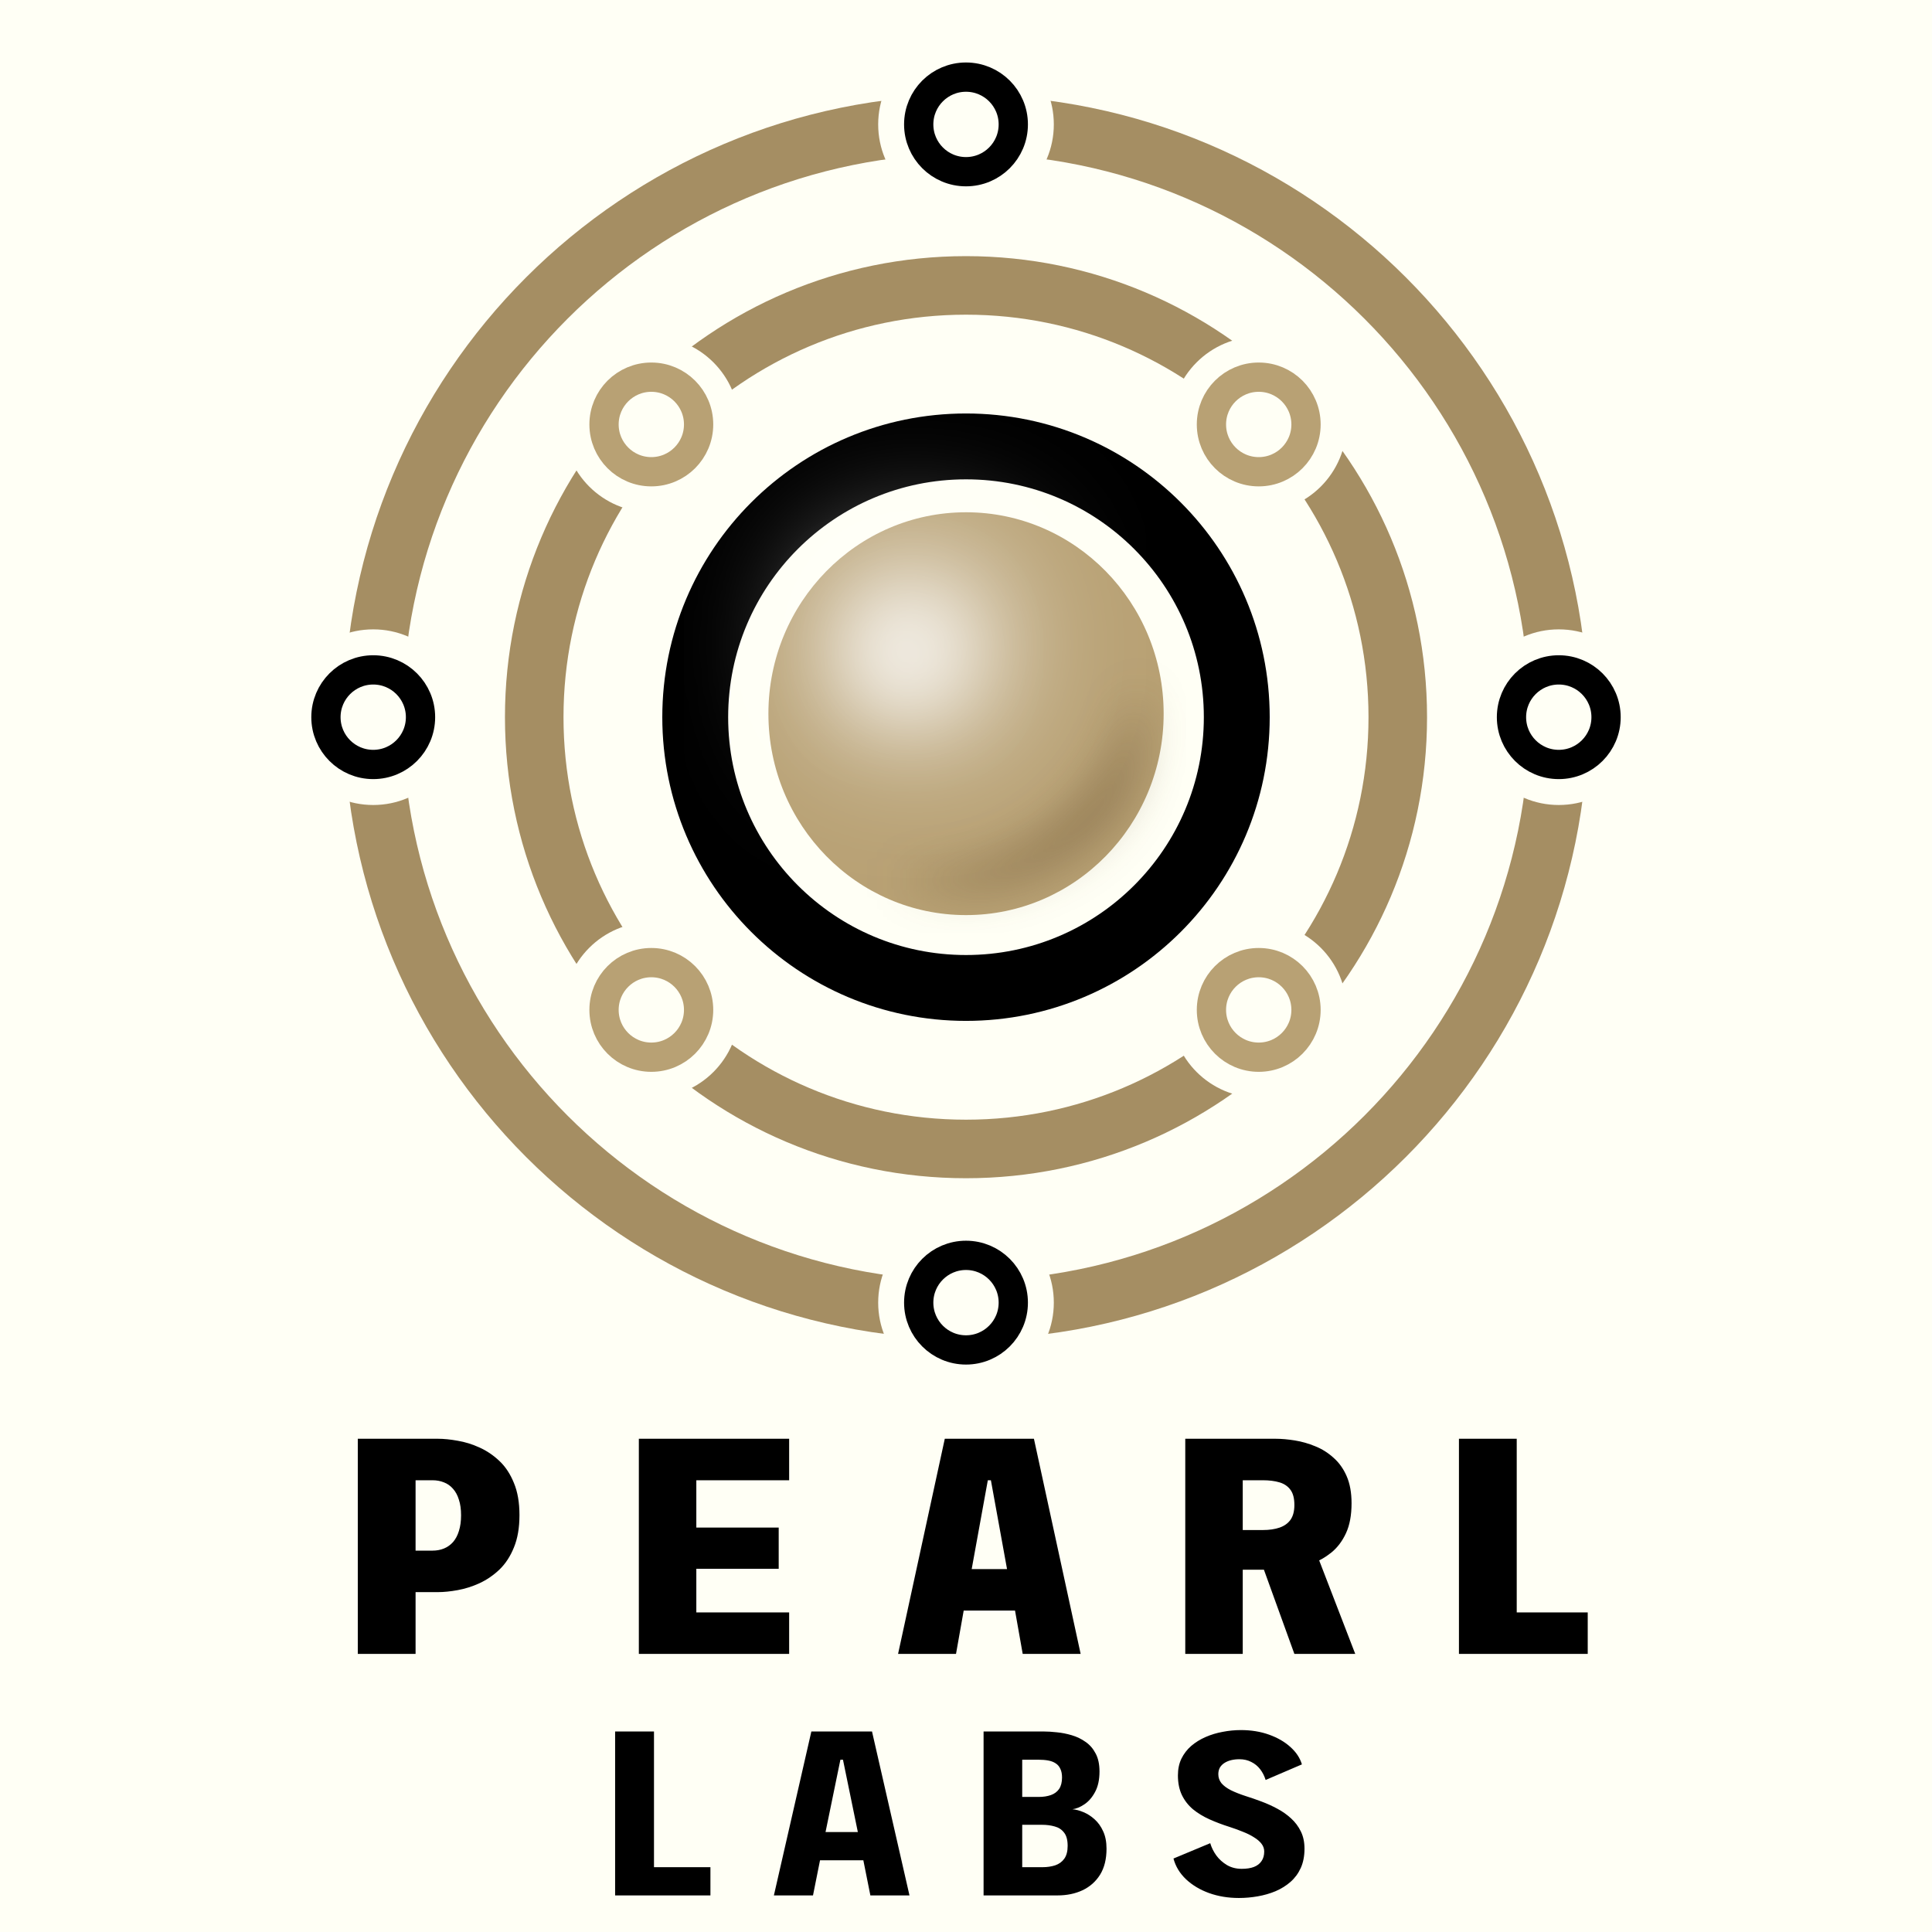
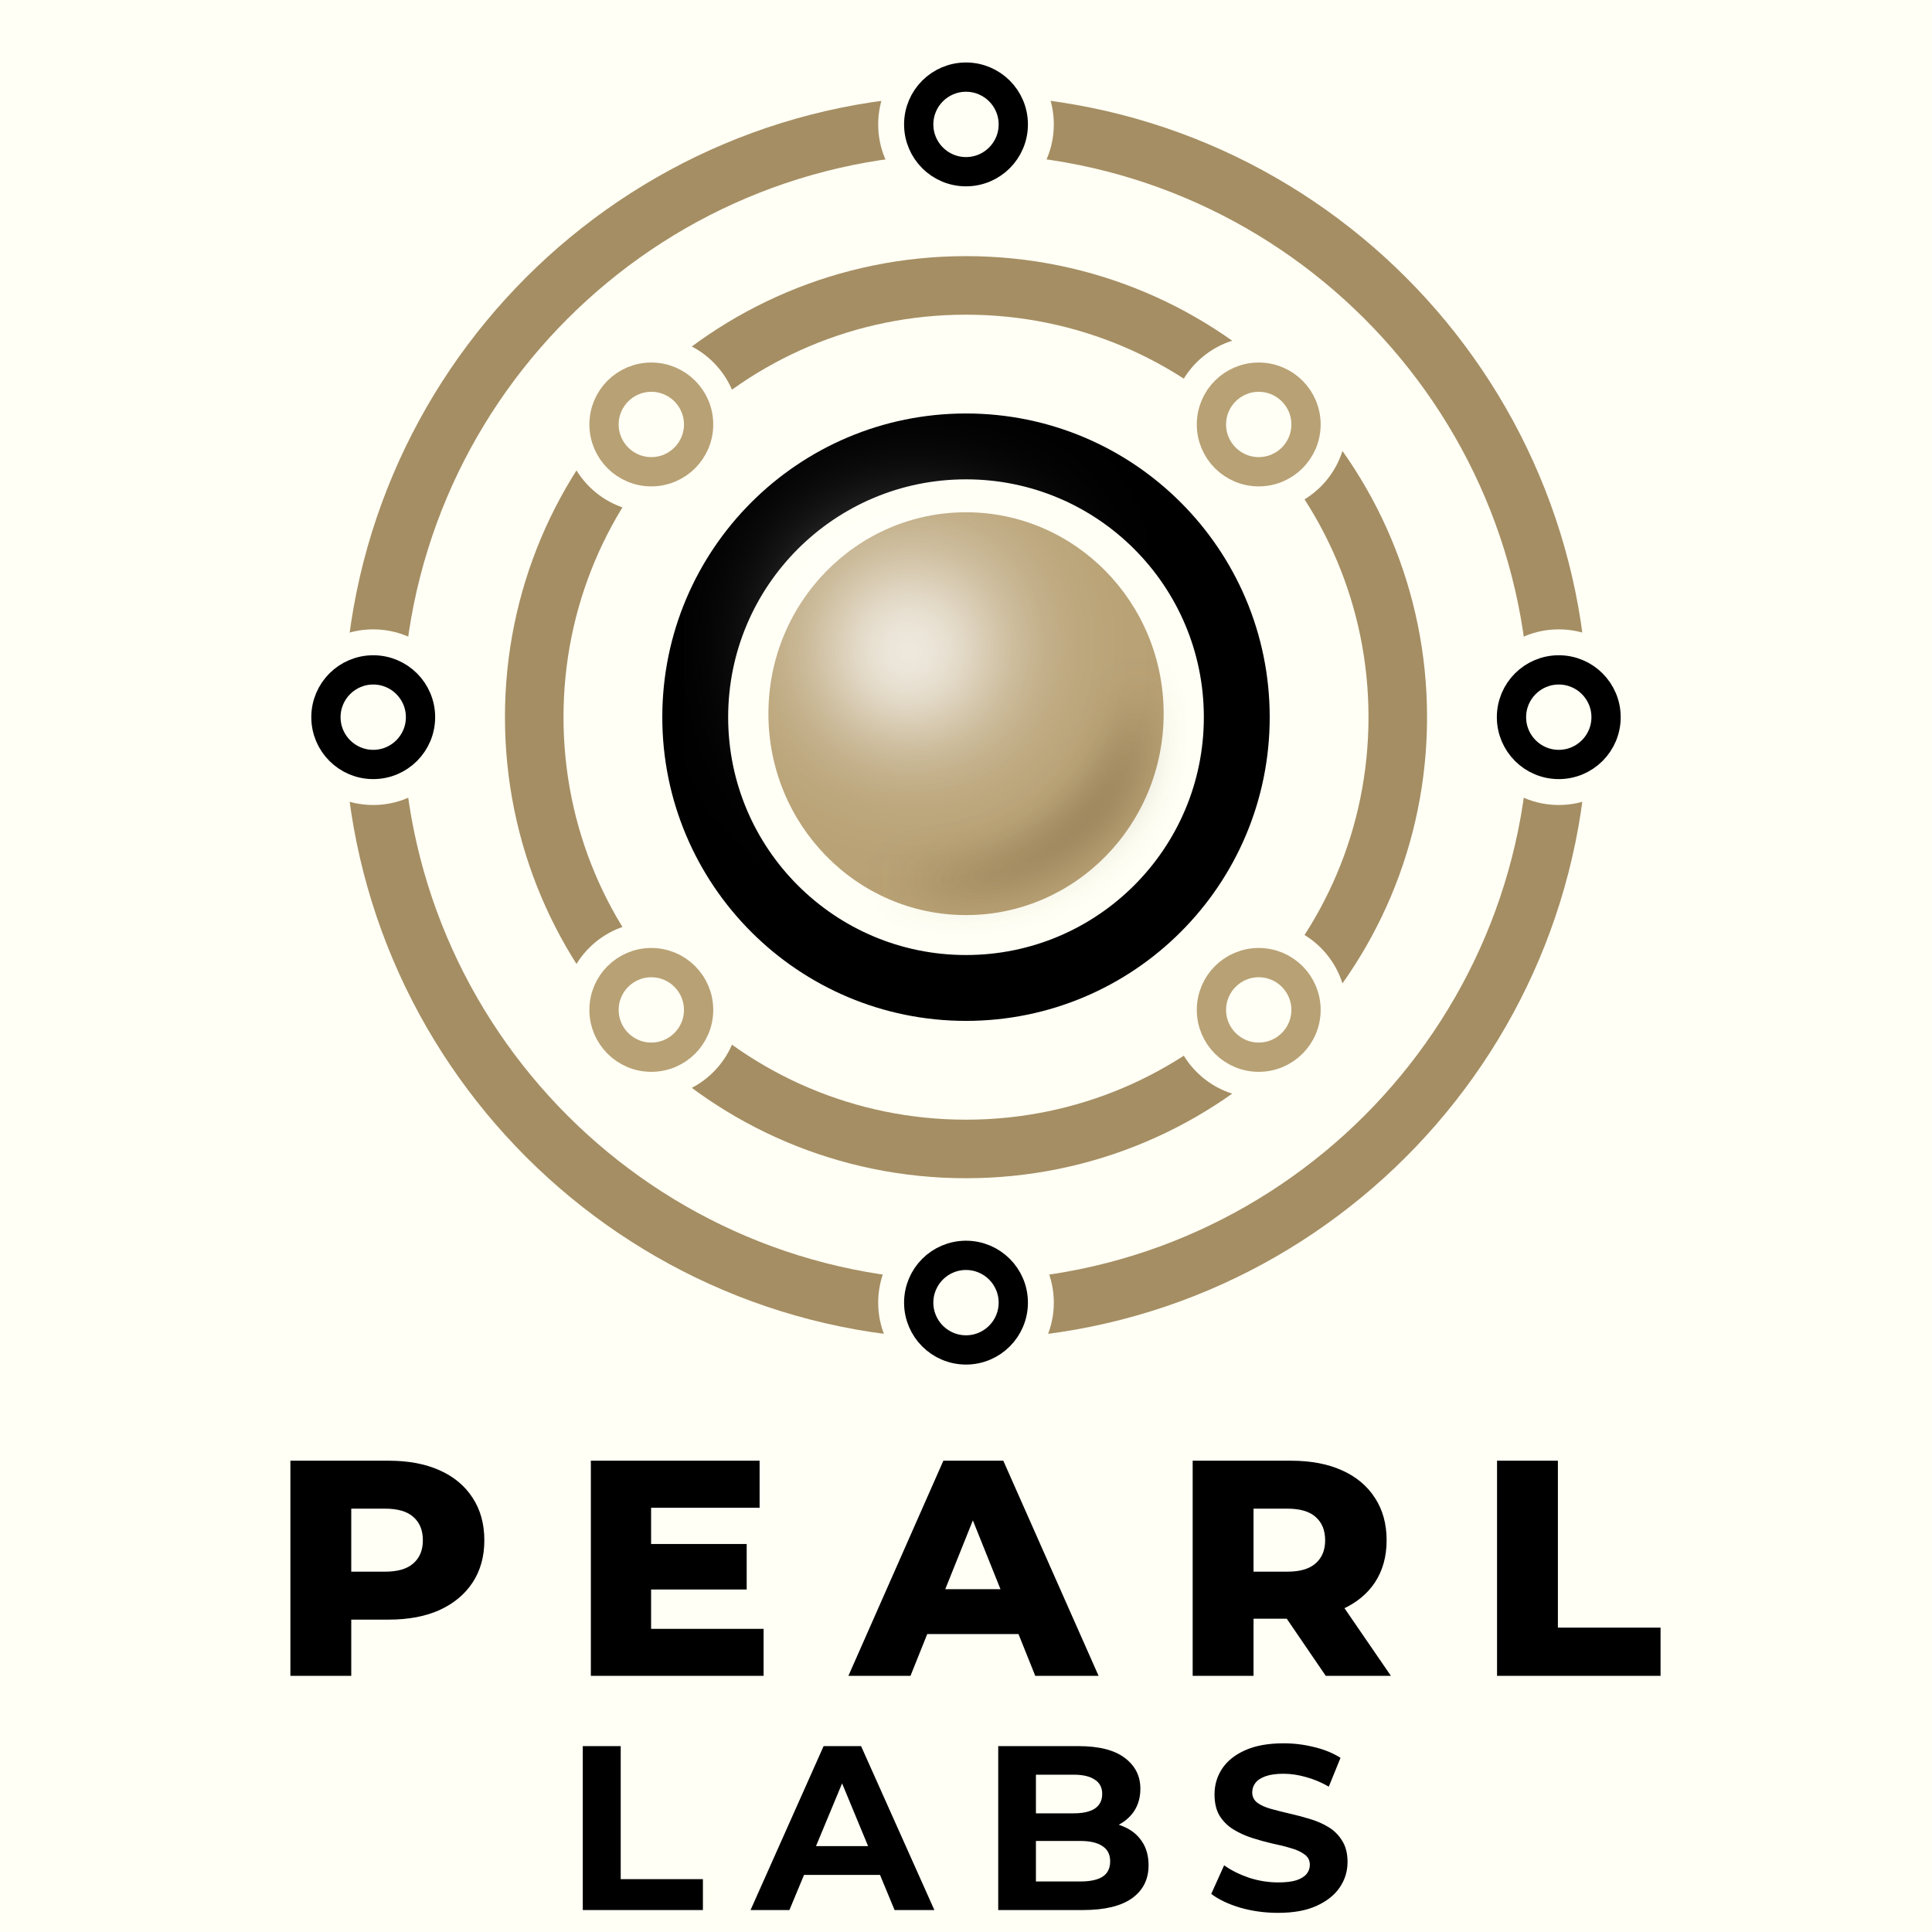
<svg xmlns="http://www.w3.org/2000/svg" width="264" height="264" viewBox="0 0 264 264" fill="none">
  <g clip-path="url(#clip0_1_167)">
    <rect width="264" height="264" fill="#FFFFF5" />
    <path d="M213 98C213 142.735 176.735 179 132 179C87.265 179 51 142.735 51 98C51 53.265 87.265 17 132 17C176.735 17 213 53.265 213 98Z" fill="#FFFFF5" stroke="#A58E63" stroke-width="8" />
    <path d="M191 98C191 130.585 164.585 157 132 157C99.415 157 73 130.585 73 98C73 65.415 99.415 39 132 39C164.585 39 191 65.415 191 98Z" fill="#FFFFF5" stroke="#A58E63" stroke-width="8" />
    <circle cx="132" cy="98" r="37" fill="#FFFFF5" stroke="black" stroke-width="9" />
    <circle cx="89" cy="138" r="12" fill="#FFFFF5" />
    <circle cx="89" cy="138" r="6.462" fill="#FFFFF5" stroke="#B8A174" stroke-width="4" />
    <circle cx="89" cy="58" r="12" fill="#FFFFF5" />
    <circle cx="89" cy="58" r="6.462" fill="#FFFFF5" stroke="#B8A174" stroke-width="4" />
    <circle cx="172" cy="138" r="12" fill="#FFFFF5" />
    <circle cx="172" cy="138" r="6.462" fill="#FFFFF5" stroke="#B8A174" stroke-width="4" />
    <circle cx="172" cy="58" r="12" fill="#FFFFF5" />
    <circle cx="172" cy="58" r="6.462" fill="#FFFFF5" stroke="#B8A174" stroke-width="4" />
    <circle cx="132" cy="178" r="12" fill="#FFFFF5" />
    <circle cx="132" cy="178" r="6.462" fill="#FFFFF5" stroke="black" stroke-width="4" />
    <circle cx="132" cy="17" r="12" fill="#FFFFF5" />
    <circle cx="132" cy="17" r="6.462" fill="#FFFFF5" stroke="black" stroke-width="4" />
    <circle cx="51" cy="98" r="12" fill="#FFFFF5" />
    <circle cx="51" cy="98" r="6.462" fill="#FFFFF5" stroke="black" stroke-width="4" />
    <circle cx="213" cy="98" r="12" fill="#FFFFF5" />
    <circle cx="213" cy="98" r="6.462" fill="#FFFFF5" stroke="black" stroke-width="4" />
    <ellipse cx="132.004" cy="97.522" rx="27.004" ry="27.522" fill="#B8A174" />
    <g filter="url(#filter0_f_1_167)">
      <ellipse cx="125.046" cy="88.048" rx="11.542" ry="11.824" fill="white" />
    </g>
    <g filter="url(#filter1_f_1_167)">
      <ellipse cx="123.831" cy="89.292" rx="6.682" ry="6.846" fill="white" />
    </g>
    <g filter="url(#filter2_f_1_167)">
      <path fill-rule="evenodd" clip-rule="evenodd" d="M155.567 93.779C153.834 102.667 148.498 110.748 140.209 115.567C134.595 118.831 128.409 120.143 122.398 119.715C129.5 122.432 137.443 121.944 145.087 117.5C154.756 111.878 157.356 103.365 155.567 93.779Z" fill="#533B19" fill-opacity="0.4" />
    </g>
-     <path d="M84.053 259V236.6H89.365V255.144H97.077V259H84.053ZM124.277 259H118.933L117.973 254.2H112.053L111.093 259H105.749L110.869 236.6H119.157L124.277 259ZM114.837 240.456L112.805 250.344H117.221L115.189 240.456H114.837ZM134.402 259V236.6H142.61C143.143 236.6 143.746 236.637 144.418 236.712C145.09 236.776 145.767 236.909 146.45 237.112C147.143 237.315 147.772 237.619 148.338 238.024C148.914 238.419 149.372 238.947 149.714 239.608C150.066 240.259 150.242 241.08 150.242 242.072C150.242 243.192 150.039 244.125 149.634 244.872C149.239 245.608 148.754 246.168 148.178 246.552C147.612 246.936 147.068 247.16 146.546 247.224C147.015 247.267 147.516 247.4 148.05 247.624C148.594 247.848 149.1 248.173 149.57 248.6C150.05 249.027 150.439 249.571 150.738 250.232C151.047 250.893 151.202 251.688 151.202 252.616C151.202 254.035 150.908 255.219 150.322 256.168C149.735 257.107 148.935 257.816 147.922 258.296C146.919 258.765 145.783 259 144.514 259H134.402ZM139.682 255.144H142.45C143.09 255.144 143.671 255.059 144.194 254.888C144.716 254.707 145.127 254.408 145.426 253.992C145.735 253.565 145.89 252.979 145.89 252.232C145.89 251.421 145.724 250.813 145.394 250.408C145.074 249.992 144.647 249.715 144.114 249.576C143.591 249.427 143.026 249.352 142.418 249.352H139.682V255.144ZM139.682 245.544H141.922C142.562 245.544 143.122 245.459 143.602 245.288C144.082 245.117 144.455 244.84 144.722 244.456C144.988 244.061 145.122 243.539 145.122 242.888C145.122 242.419 145.047 242.029 144.898 241.72C144.759 241.4 144.551 241.149 144.274 240.968C143.996 240.776 143.655 240.643 143.25 240.568C142.855 240.493 142.396 240.456 141.874 240.456H139.682V245.544ZM169.294 259.352C167.822 259.352 166.462 259.128 165.214 258.68C163.977 258.232 162.926 257.603 162.062 256.792C161.209 255.981 160.638 255.037 160.35 253.96L165.374 251.864C165.545 252.451 165.822 253.011 166.206 253.544C166.59 254.067 167.076 254.504 167.662 254.856C168.249 255.197 168.921 255.368 169.678 255.368C170.34 255.368 170.894 255.283 171.342 255.112C171.801 254.931 172.148 254.664 172.382 254.312C172.628 253.96 172.75 253.523 172.75 253C172.75 252.616 172.628 252.264 172.382 251.944C172.137 251.624 171.796 251.331 171.358 251.064C170.932 250.787 170.43 250.536 169.854 250.312C169.289 250.077 168.676 249.853 168.014 249.64C167.033 249.331 166.116 248.984 165.262 248.6C164.409 248.216 163.657 247.757 163.006 247.224C162.366 246.68 161.865 246.035 161.502 245.288C161.14 244.531 160.958 243.635 160.958 242.6C160.958 241.736 161.118 240.973 161.438 240.312C161.769 239.64 162.217 239.059 162.782 238.568C163.358 238.077 164.014 237.672 164.75 237.352C165.486 237.032 166.265 236.797 167.086 236.648C167.908 236.488 168.734 236.408 169.566 236.408C170.964 236.408 172.244 236.616 173.406 237.032C174.569 237.448 175.54 238.008 176.318 238.712C177.108 239.416 177.636 240.211 177.902 241.096L172.942 243.224C172.772 242.669 172.521 242.179 172.19 241.752C171.86 241.325 171.454 240.995 170.974 240.76C170.505 240.515 169.966 240.392 169.358 240.392C168.953 240.392 168.574 240.435 168.222 240.52C167.881 240.605 167.577 240.733 167.31 240.904C167.044 241.075 166.836 241.288 166.686 241.544C166.548 241.8 166.478 242.099 166.478 242.44C166.478 242.899 166.622 243.309 166.91 243.672C167.209 244.024 167.641 244.344 168.206 244.632C168.772 244.909 169.449 245.176 170.238 245.432C170.921 245.645 171.63 245.891 172.366 246.168C173.113 246.445 173.833 246.771 174.526 247.144C175.23 247.517 175.86 247.96 176.414 248.472C176.98 248.984 177.428 249.581 177.758 250.264C178.089 250.936 178.254 251.72 178.254 252.616C178.254 253.619 178.084 254.499 177.742 255.256C177.401 256.003 176.932 256.637 176.334 257.16C175.748 257.672 175.07 258.093 174.302 258.424C173.534 258.744 172.718 258.979 171.854 259.128C171.001 259.277 170.148 259.352 169.294 259.352Z" fill="black" />
-     <path d="M48.891 226V196.6H59.811C60.637 196.6 61.547 196.691 62.541 196.873C63.549 197.041 64.543 197.349 65.523 197.797C66.517 198.245 67.427 198.861 68.253 199.645C69.079 200.429 69.737 201.43 70.227 202.648C70.731 203.852 70.983 205.315 70.983 207.037C70.983 208.759 70.731 210.229 70.227 211.447C69.737 212.665 69.079 213.673 68.253 214.471C67.427 215.255 66.517 215.878 65.523 216.34C64.543 216.788 63.549 217.103 62.541 217.285C61.547 217.467 60.637 217.558 59.811 217.558H56.787V226H48.891ZM56.787 211.888H59.097C59.671 211.888 60.196 211.79 60.672 211.594C61.148 211.398 61.561 211.104 61.911 210.712C62.261 210.306 62.527 209.802 62.709 209.2C62.905 208.584 63.003 207.87 63.003 207.058C63.003 206.232 62.905 205.525 62.709 204.937C62.527 204.335 62.261 203.838 61.911 203.446C61.561 203.04 61.148 202.746 60.672 202.564C60.196 202.368 59.671 202.27 59.097 202.27H56.787V211.888ZM87.296 226V196.6H107.834V202.27H95.15V208.738H106.406V214.366H95.15V220.33H107.834V226H87.296ZM147.666 226H139.749L138.699 220.078H131.685L130.635 226H122.718L129.102 196.6H141.282L147.666 226ZM134.982 202.27L132.777 214.408H137.607L135.402 202.27H134.982ZM161.962 226V196.6H174.268C175.094 196.6 175.983 196.677 176.935 196.831C177.887 196.985 178.818 197.251 179.728 197.629C180.638 197.993 181.464 198.511 182.206 199.183C182.962 199.841 183.564 200.681 184.012 201.703C184.46 202.725 184.684 203.964 184.684 205.42C184.684 207.044 184.432 208.402 183.928 209.494C183.424 210.586 182.759 211.468 181.933 212.14C181.121 212.798 180.232 213.302 179.266 213.652C178.3 213.988 177.341 214.212 176.389 214.324C175.437 214.436 174.59 214.492 173.848 214.492H169.816V226H161.962ZM176.872 226L171.979 212.476L179.665 211.678L185.188 226H176.872ZM169.816 209.074H172.546C173.442 209.074 174.212 208.962 174.856 208.738C175.5 208.514 175.997 208.157 176.347 207.667C176.697 207.163 176.872 206.491 176.872 205.651C176.872 204.755 176.697 204.069 176.347 203.593C175.997 203.103 175.5 202.76 174.856 202.564C174.212 202.368 173.442 202.27 172.546 202.27H169.816V209.074ZM199.359 226V196.6H207.255V220.33H216.957V226H199.359Z" fill="black" />
+     <path d="M79.634 261V238.6H84.818V256.776H96.05V261H79.634ZM102.559 261L112.543 238.6H117.663L127.679 261H122.239L114.047 241.224H116.095L107.871 261H102.559ZM107.551 256.2L108.927 252.264H120.447L121.855 256.2H107.551ZM136.403 261V238.6H147.347C150.163 238.6 152.275 239.133 153.683 240.2C155.112 241.267 155.827 242.675 155.827 244.424C155.827 245.597 155.539 246.621 154.963 247.496C154.387 248.349 153.598 249.011 152.595 249.48C151.592 249.949 150.44 250.184 149.139 250.184L149.747 248.872C151.155 248.872 152.403 249.107 153.491 249.576C154.579 250.024 155.422 250.696 156.019 251.592C156.638 252.488 156.947 253.587 156.947 254.888C156.947 256.808 156.19 258.312 154.675 259.4C153.16 260.467 150.931 261 147.987 261H136.403ZM141.555 257.096H147.603C148.947 257.096 149.96 256.883 150.643 256.456C151.347 256.008 151.699 255.304 151.699 254.344C151.699 253.405 151.347 252.712 150.643 252.264C149.96 251.795 148.947 251.56 147.603 251.56H141.171V247.784H146.707C147.966 247.784 148.926 247.571 149.587 247.144C150.27 246.696 150.611 246.024 150.611 245.128C150.611 244.253 150.27 243.603 149.587 243.176C148.926 242.728 147.966 242.504 146.707 242.504H141.555V257.096ZM174.632 261.384C172.84 261.384 171.122 261.149 169.48 260.68C167.837 260.189 166.514 259.56 165.512 258.792L167.272 254.888C168.232 255.571 169.362 256.136 170.664 256.584C171.986 257.011 173.32 257.224 174.664 257.224C175.688 257.224 176.509 257.128 177.128 256.936C177.768 256.723 178.237 256.435 178.536 256.072C178.834 255.709 178.984 255.293 178.984 254.824C178.984 254.227 178.749 253.757 178.28 253.416C177.81 253.053 177.192 252.765 176.424 252.552C175.656 252.317 174.802 252.104 173.864 251.912C172.946 251.699 172.018 251.443 171.08 251.144C170.162 250.845 169.32 250.461 168.552 249.992C167.784 249.523 167.154 248.904 166.664 248.136C166.194 247.368 165.96 246.387 165.96 245.192C165.96 243.912 166.301 242.749 166.984 241.704C167.688 240.637 168.733 239.795 170.12 239.176C171.528 238.536 173.288 238.216 175.4 238.216C176.808 238.216 178.194 238.387 179.56 238.728C180.925 239.048 182.13 239.539 183.176 240.2L181.576 244.136C180.53 243.539 179.485 243.101 178.44 242.824C177.394 242.525 176.37 242.376 175.368 242.376C174.365 242.376 173.544 242.493 172.904 242.728C172.264 242.963 171.805 243.272 171.528 243.656C171.25 244.019 171.112 244.445 171.112 244.936C171.112 245.512 171.346 245.981 171.816 246.344C172.285 246.685 172.904 246.963 173.672 247.176C174.44 247.389 175.282 247.603 176.2 247.816C177.138 248.029 178.066 248.275 178.984 248.552C179.922 248.829 180.776 249.203 181.544 249.672C182.312 250.141 182.93 250.76 183.4 251.528C183.89 252.296 184.136 253.267 184.136 254.44C184.136 255.699 183.784 256.851 183.08 257.896C182.376 258.941 181.32 259.784 179.912 260.424C178.525 261.064 176.765 261.384 174.632 261.384Z" fill="black" />
+     <path d="M39.681 229V199.6H53.121C55.809 199.6 58.119 200.034 60.051 200.902C62.011 201.77 63.523 203.03 64.587 204.682C65.651 206.306 66.183 208.238 66.183 210.478C66.183 212.69 65.651 214.608 64.587 216.232C63.523 217.856 62.011 219.116 60.051 220.012C58.119 220.88 55.809 221.314 53.121 221.314H44.301L47.997 217.702V229H39.681ZM47.997 218.584L44.301 214.762H52.617C54.353 214.762 55.641 214.384 56.481 213.628C57.349 212.872 57.783 211.822 57.783 210.478C57.783 209.106 57.349 208.042 56.481 207.286C55.641 206.53 54.353 206.152 52.617 206.152H44.301L47.997 202.33V218.584ZM88.382 210.982H102.032V217.198H88.382V210.982ZM88.97 222.574H104.342V229H80.738V199.6H103.796V206.026H88.97V222.574ZM115.929 229L128.907 199.6H137.097L150.117 229H141.465L131.301 203.674H134.577L124.413 229H115.929ZM123.027 223.288L125.169 217.156H139.533L141.675 223.288H123.027ZM162.974 229V199.6H176.414C179.102 199.6 181.412 200.034 183.344 200.902C185.304 201.77 186.816 203.03 187.88 204.682C188.944 206.306 189.476 208.238 189.476 210.478C189.476 212.69 188.944 214.608 187.88 216.232C186.816 217.828 185.304 219.06 183.344 219.928C181.412 220.768 179.102 221.188 176.414 221.188H167.594L171.29 217.702V229H162.974ZM181.16 229L173.852 218.29H182.714L190.064 229H181.16ZM171.29 218.584L167.594 214.762H175.91C177.646 214.762 178.934 214.384 179.774 213.628C180.642 212.872 181.076 211.822 181.076 210.478C181.076 209.106 180.642 208.042 179.774 207.286C178.934 206.53 177.646 206.152 175.91 206.152H167.594L171.29 202.33V218.584ZM204.564 229V199.6H212.88V222.406H226.908V229H204.564Z" fill="black" />
  </g>
  <defs>
    <filter id="filter0_f_1_167" x="93.504" y="56.223" width="63.084" height="63.649" filterUnits="userSpaceOnUse" color-interpolation-filters="sRGB">
      <feFlood flood-opacity="0" result="BackgroundImageFix" />
      <feBlend mode="normal" in="SourceGraphic" in2="BackgroundImageFix" result="shape" />
      <feGaussianBlur stdDeviation="10" result="effect1_foregroundBlur_1_167" />
    </filter>
    <filter id="filter1_f_1_167" x="105.149" y="70.447" width="37.364" height="37.691" filterUnits="userSpaceOnUse" color-interpolation-filters="sRGB">
      <feFlood flood-opacity="0" result="BackgroundImageFix" />
      <feBlend mode="normal" in="SourceGraphic" in2="BackgroundImageFix" result="shape" />
      <feGaussianBlur stdDeviation="6" result="effect1_foregroundBlur_1_167" />
    </filter>
    <filter id="filter2_f_1_167" x="116.398" y="87.779" width="45.694" height="39.61" filterUnits="userSpaceOnUse" color-interpolation-filters="sRGB">
      <feFlood flood-opacity="0" result="BackgroundImageFix" />
      <feBlend mode="normal" in="SourceGraphic" in2="BackgroundImageFix" result="shape" />
      <feGaussianBlur stdDeviation="3" result="effect1_foregroundBlur_1_167" />
    </filter>
    <clipPath id="clip0_1_167">
      <rect width="264" height="264" fill="white" />
    </clipPath>
  </defs>
</svg>
